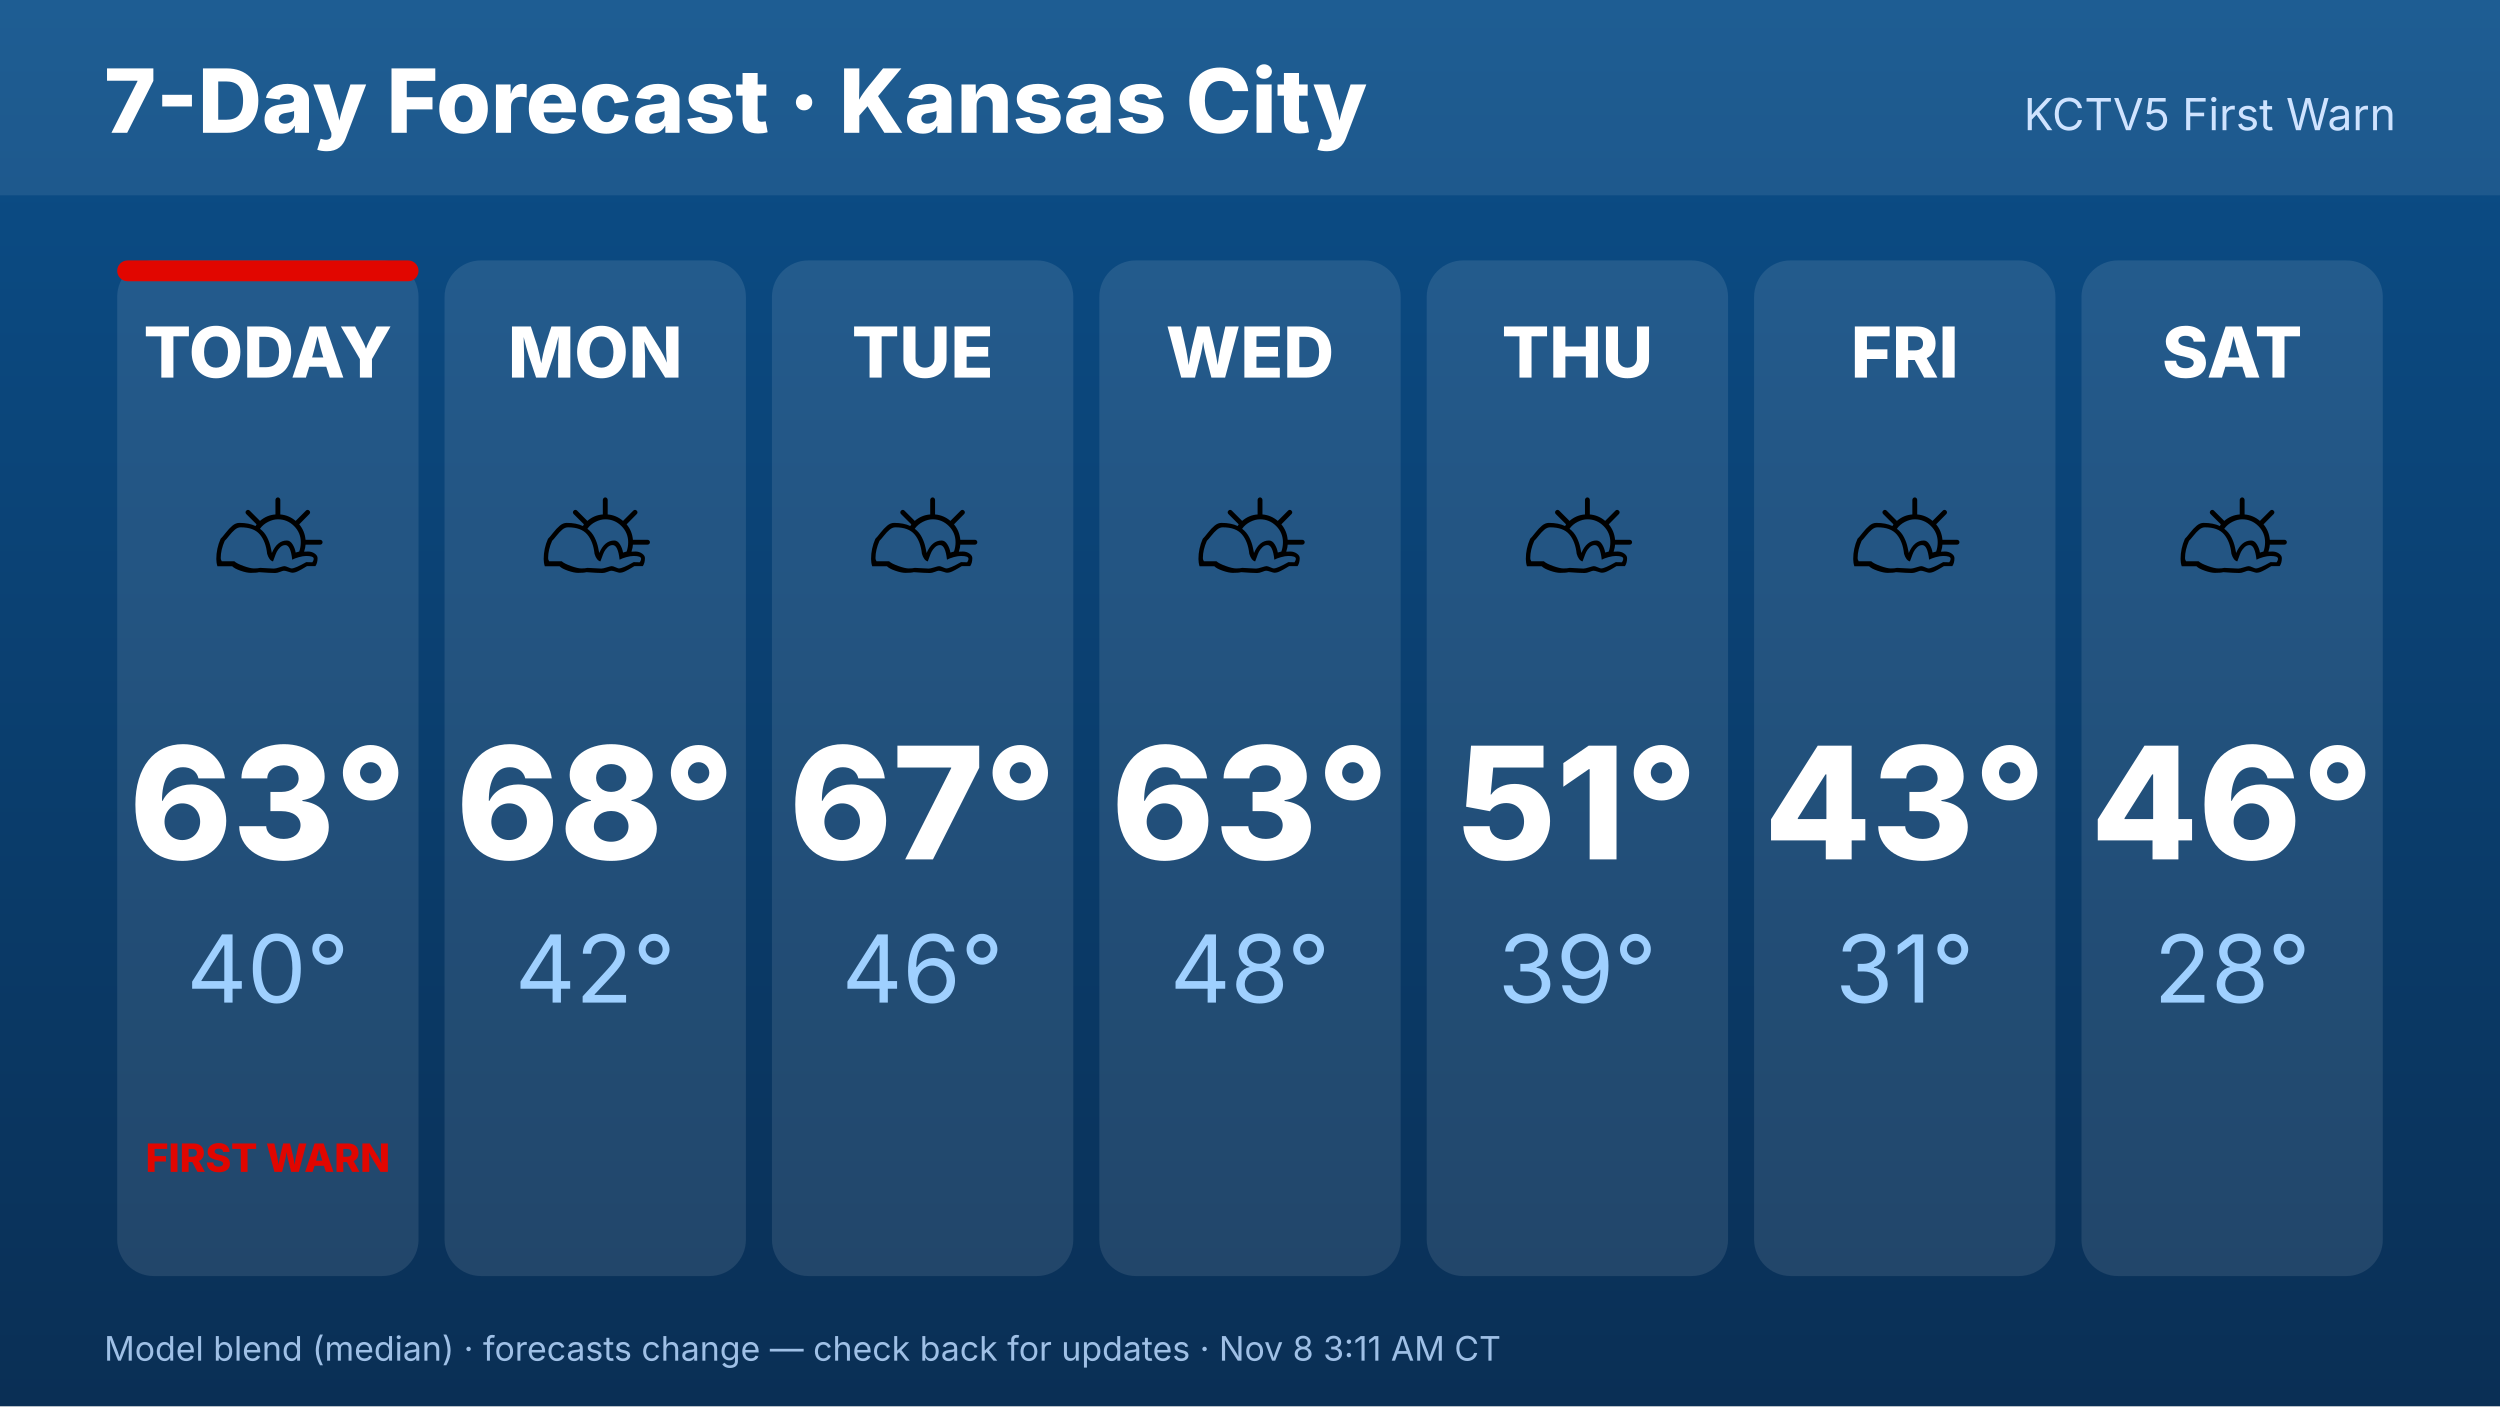
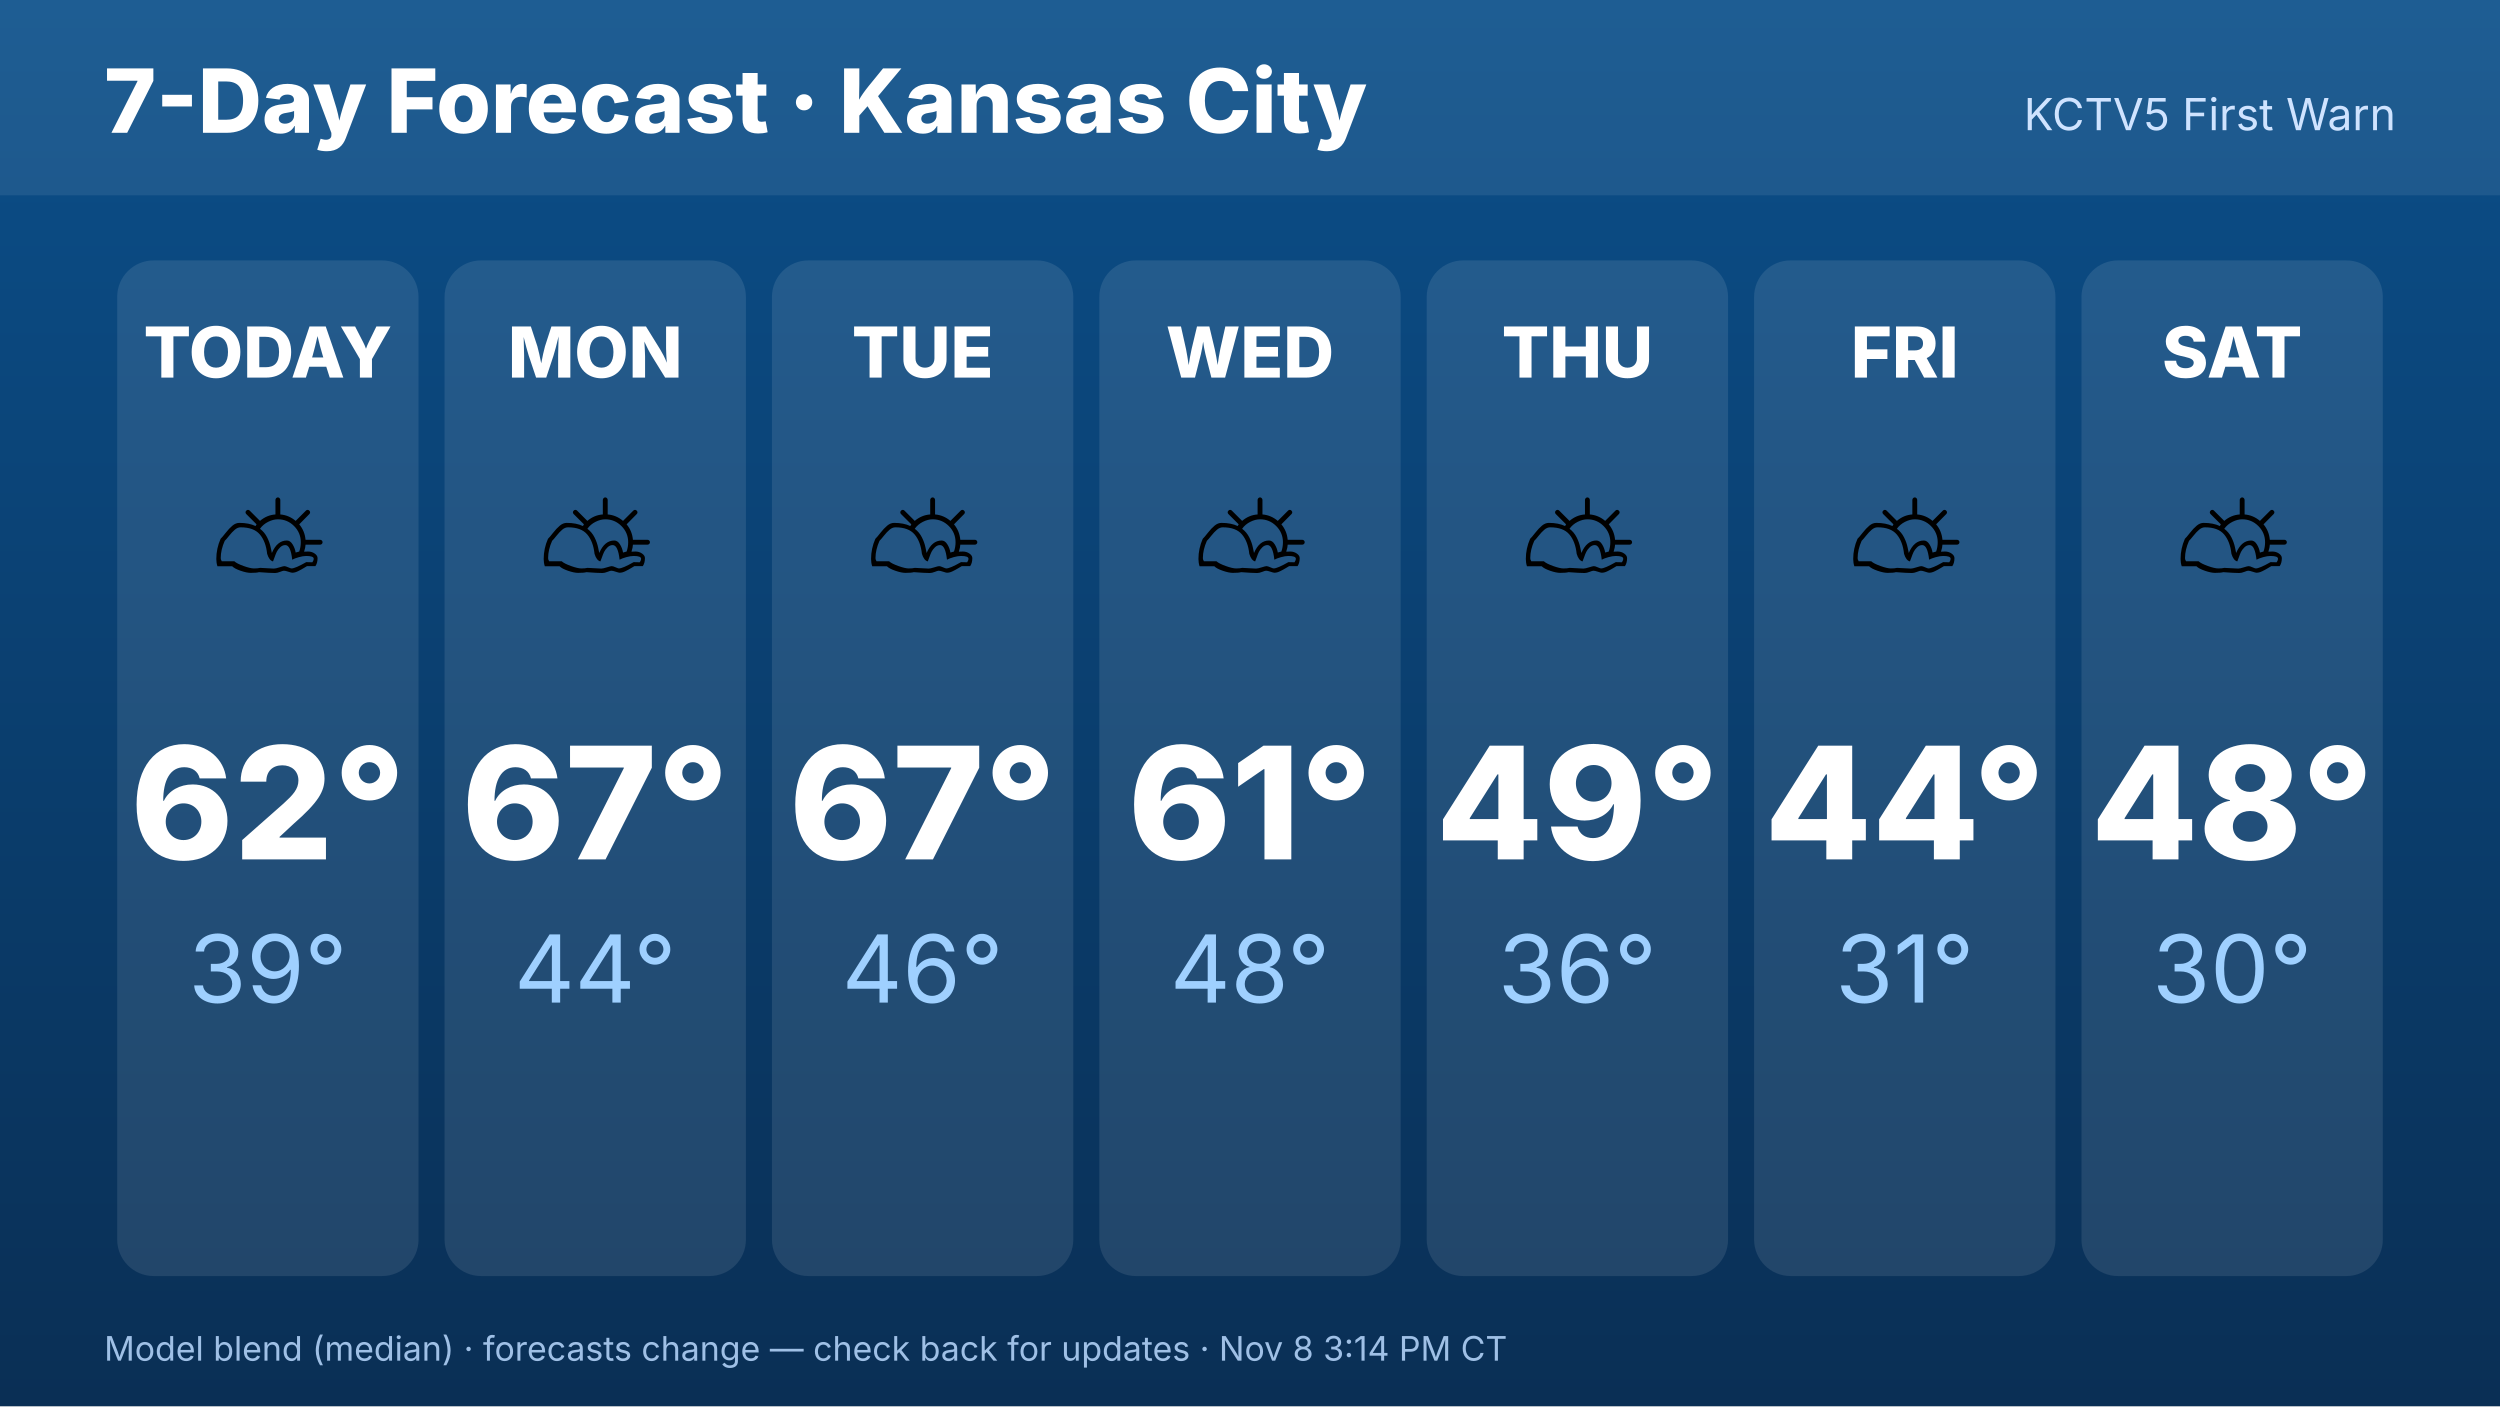
<svg xmlns="http://www.w3.org/2000/svg" width="1920" height="1080" viewBox="0 0 1920 1080" font-family="Inter,Helvetica,Arial,sans-serif">
  <defs>
    <linearGradient id="bg" x1="0" y1="0" x2="0" y2="1">
      <stop offset="0" stop-color="#0b4f8a" />
      <stop offset="1" stop-color="#0a2f55" />
    </linearGradient>
  </defs>
  <rect width="1920" height="1080" fill="url(#bg)" />
  <rect x="0" y="0" width="1920" height="150" fill="#ffffff" opacity=".08" />
  <text x="80" y="102" font-size="68" font-weight="800" fill="#fff">7-Day Forecast · Kansas City</text>
  <text x="1840" y="100" font-size="34" fill="#cfe3ff" text-anchor="end">KCTV5 First Warn</text>
  <rect x="90.0" y="200" width="231.429" height="780" rx="28" fill="#fff" opacity=".1" />
-   <rect x="90.0" y="200" width="231.429" height="16" rx="8" fill="#E10600" />
  <text x="205.714" y="290" font-size="54" font-weight="800" fill="#fff" text-anchor="middle">TODAY</text>
  <text x="205.714" y="470" font-size="110" text-anchor="middle">⛅</text>
-   <text x="205.714" y="660" font-size="120" font-weight="800" fill="#fff" text-anchor="middle">63°</text>
-   <text x="205.714" y="770" font-size="72" fill="#9fd0ff" text-anchor="middle">40°</text>
-   <text x="205.714" y="900" font-size="30" font-weight="800" fill="#E10600" text-anchor="middle">FIRST WARN</text>
+   <text x="205.714" y="660" font-size="120" font-weight="800" fill="#fff" text-anchor="middle">62°</text>
+   <text x="205.714" y="770" font-size="72" fill="#9fd0ff" text-anchor="middle">39°</text>
  <rect x="341.429" y="200" width="231.429" height="780" rx="28" fill="#fff" opacity=".1" />
  <text x="457.143" y="290" font-size="54" font-weight="800" fill="#fff" text-anchor="middle">MON</text>
  <text x="457.143" y="470" font-size="110" text-anchor="middle">⛅</text>
-   <text x="457.143" y="660" font-size="120" font-weight="800" fill="#fff" text-anchor="middle">68°</text>
-   <text x="457.143" y="770" font-size="72" fill="#9fd0ff" text-anchor="middle">42°</text>
+   <text x="457.143" y="660" font-size="120" font-weight="800" fill="#fff" text-anchor="middle">67°</text>
+   <text x="457.143" y="770" font-size="72" fill="#9fd0ff" text-anchor="middle">44°</text>
  <rect x="592.857" y="200" width="231.429" height="780" rx="28" fill="#fff" opacity=".1" />
  <text x="708.571" y="290" font-size="54" font-weight="800" fill="#fff" text-anchor="middle">TUE</text>
  <text x="708.571" y="470" font-size="110" text-anchor="middle">⛅</text>
  <text x="708.571" y="660" font-size="120" font-weight="800" fill="#fff" text-anchor="middle">67°</text>
  <text x="708.571" y="770" font-size="72" fill="#9fd0ff" text-anchor="middle">46°</text>
  <rect x="844.286" y="200" width="231.429" height="780" rx="28" fill="#fff" opacity=".1" />
  <text x="960" y="290" font-size="54" font-weight="800" fill="#fff" text-anchor="middle">WED</text>
  <text x="960" y="470" font-size="110" text-anchor="middle">⛅</text>
-   <text x="960" y="660" font-size="120" font-weight="800" fill="#fff" text-anchor="middle">63°</text>
+   <text x="960" y="660" font-size="120" font-weight="800" fill="#fff" text-anchor="middle">61°</text>
  <text x="960" y="770" font-size="72" fill="#9fd0ff" text-anchor="middle">48°</text>
  <rect x="1095.714" y="200" width="231.429" height="780" rx="28" fill="#fff" opacity=".1" />
  <text x="1211.429" y="290" font-size="54" font-weight="800" fill="#fff" text-anchor="middle">THU</text>
  <text x="1211.429" y="470" font-size="110" text-anchor="middle">⛅</text>
-   <text x="1211.429" y="660" font-size="120" font-weight="800" fill="#fff" text-anchor="middle">51°</text>
-   <text x="1211.429" y="770" font-size="72" fill="#9fd0ff" text-anchor="middle">39°</text>
+   <text x="1211.429" y="660" font-size="120" font-weight="800" fill="#fff" text-anchor="middle">49°</text>
+   <text x="1211.429" y="770" font-size="72" fill="#9fd0ff" text-anchor="middle">36°</text>
  <rect x="1347.143" y="200" width="231.429" height="780" rx="28" fill="#fff" opacity=".1" />
  <text x="1462.857" y="290" font-size="54" font-weight="800" fill="#fff" text-anchor="middle">FRI</text>
  <text x="1462.857" y="470" font-size="110" text-anchor="middle">⛅</text>
-   <text x="1462.857" y="660" font-size="120" font-weight="800" fill="#fff" text-anchor="middle">43°</text>
+   <text x="1462.857" y="660" font-size="120" font-weight="800" fill="#fff" text-anchor="middle">44°</text>
  <text x="1462.857" y="770" font-size="72" fill="#9fd0ff" text-anchor="middle">31°</text>
  <rect x="1598.571" y="200" width="231.429" height="780" rx="28" fill="#fff" opacity=".1" />
  <text x="1714.286" y="290" font-size="54" font-weight="800" fill="#fff" text-anchor="middle">SAT</text>
  <text x="1714.286" y="470" font-size="110" text-anchor="middle">⛅</text>
-   <text x="1714.286" y="660" font-size="120" font-weight="800" fill="#fff" text-anchor="middle">46°</text>
-   <text x="1714.286" y="770" font-size="72" fill="#9fd0ff" text-anchor="middle">28°</text>
-   <text x="80" y="1045" font-size="26" fill="#9fc0e6">Model blend (median) · forecasts change — check back for updates · Nov 8 3:11 AM CT</text>
+   <text x="1714.286" y="660" font-size="120" font-weight="800" fill="#fff" text-anchor="middle">48°</text>
+   <text x="1714.286" y="770" font-size="72" fill="#9fd0ff" text-anchor="middle">30°</text>
+   <text x="80" y="1045" font-size="26" fill="#9fc0e6">Model blend (median) · forecasts change — check back for updates · Nov 8 3:14 PM CT</text>
</svg>
